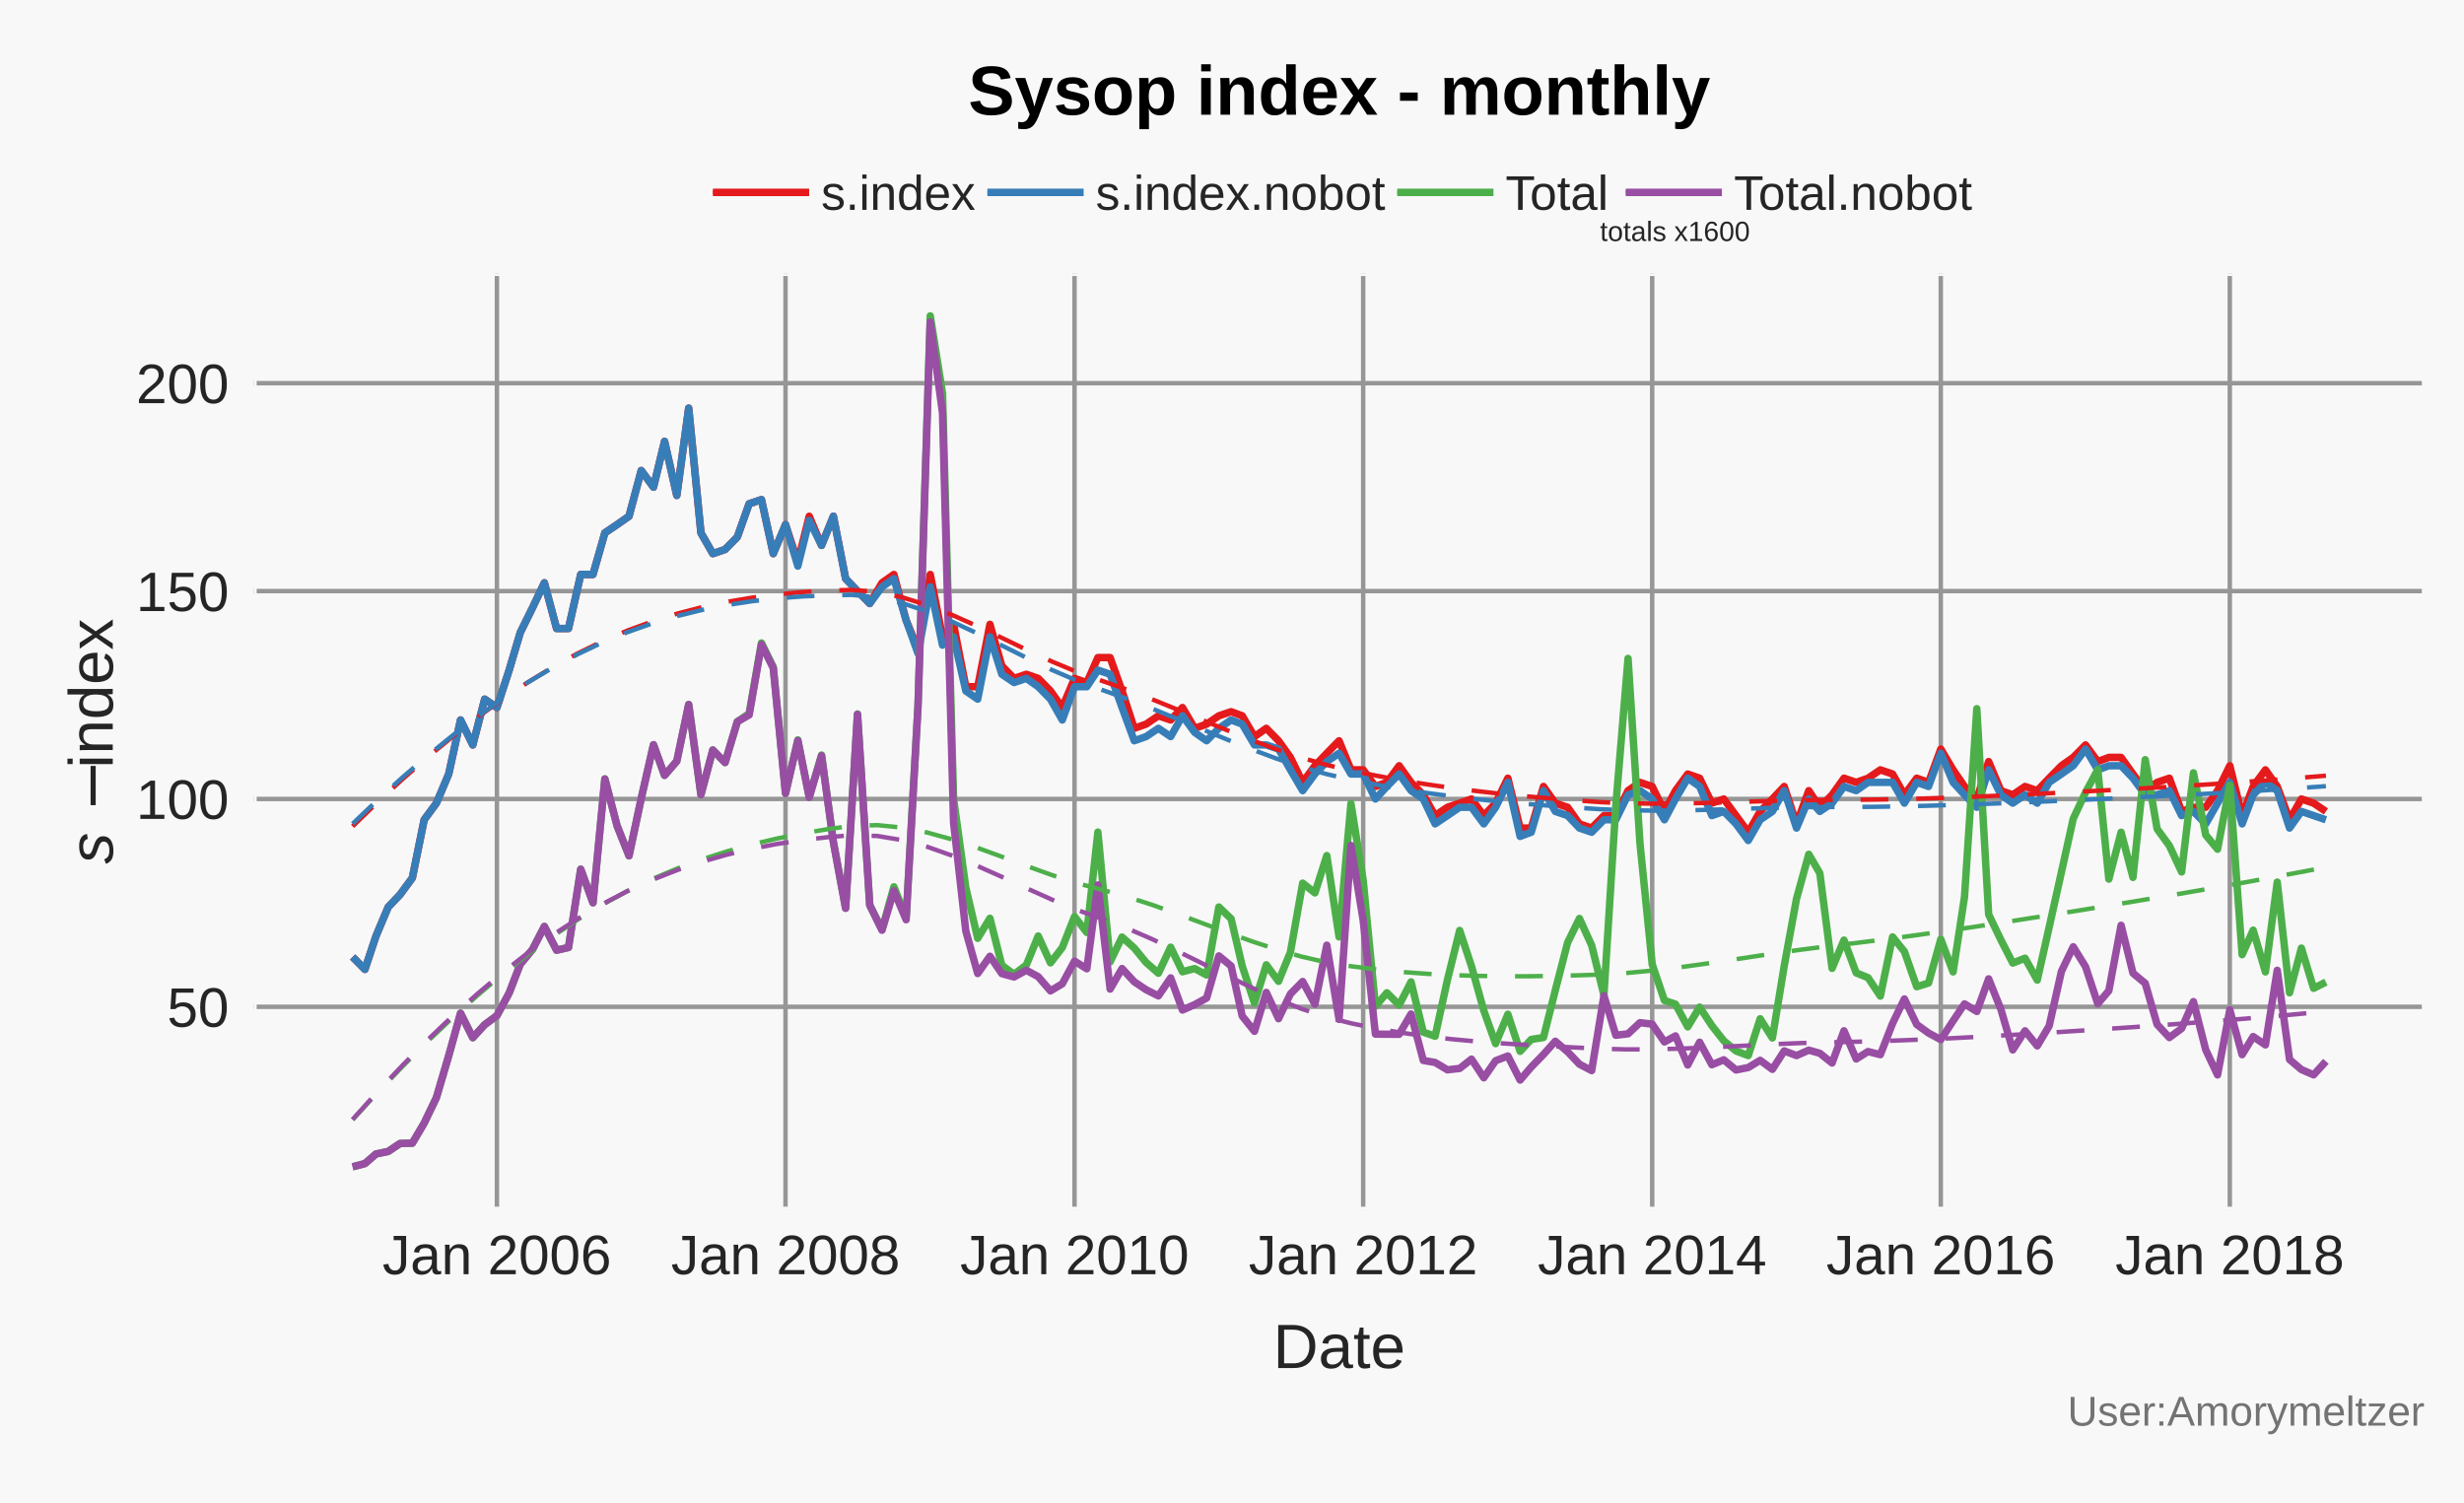
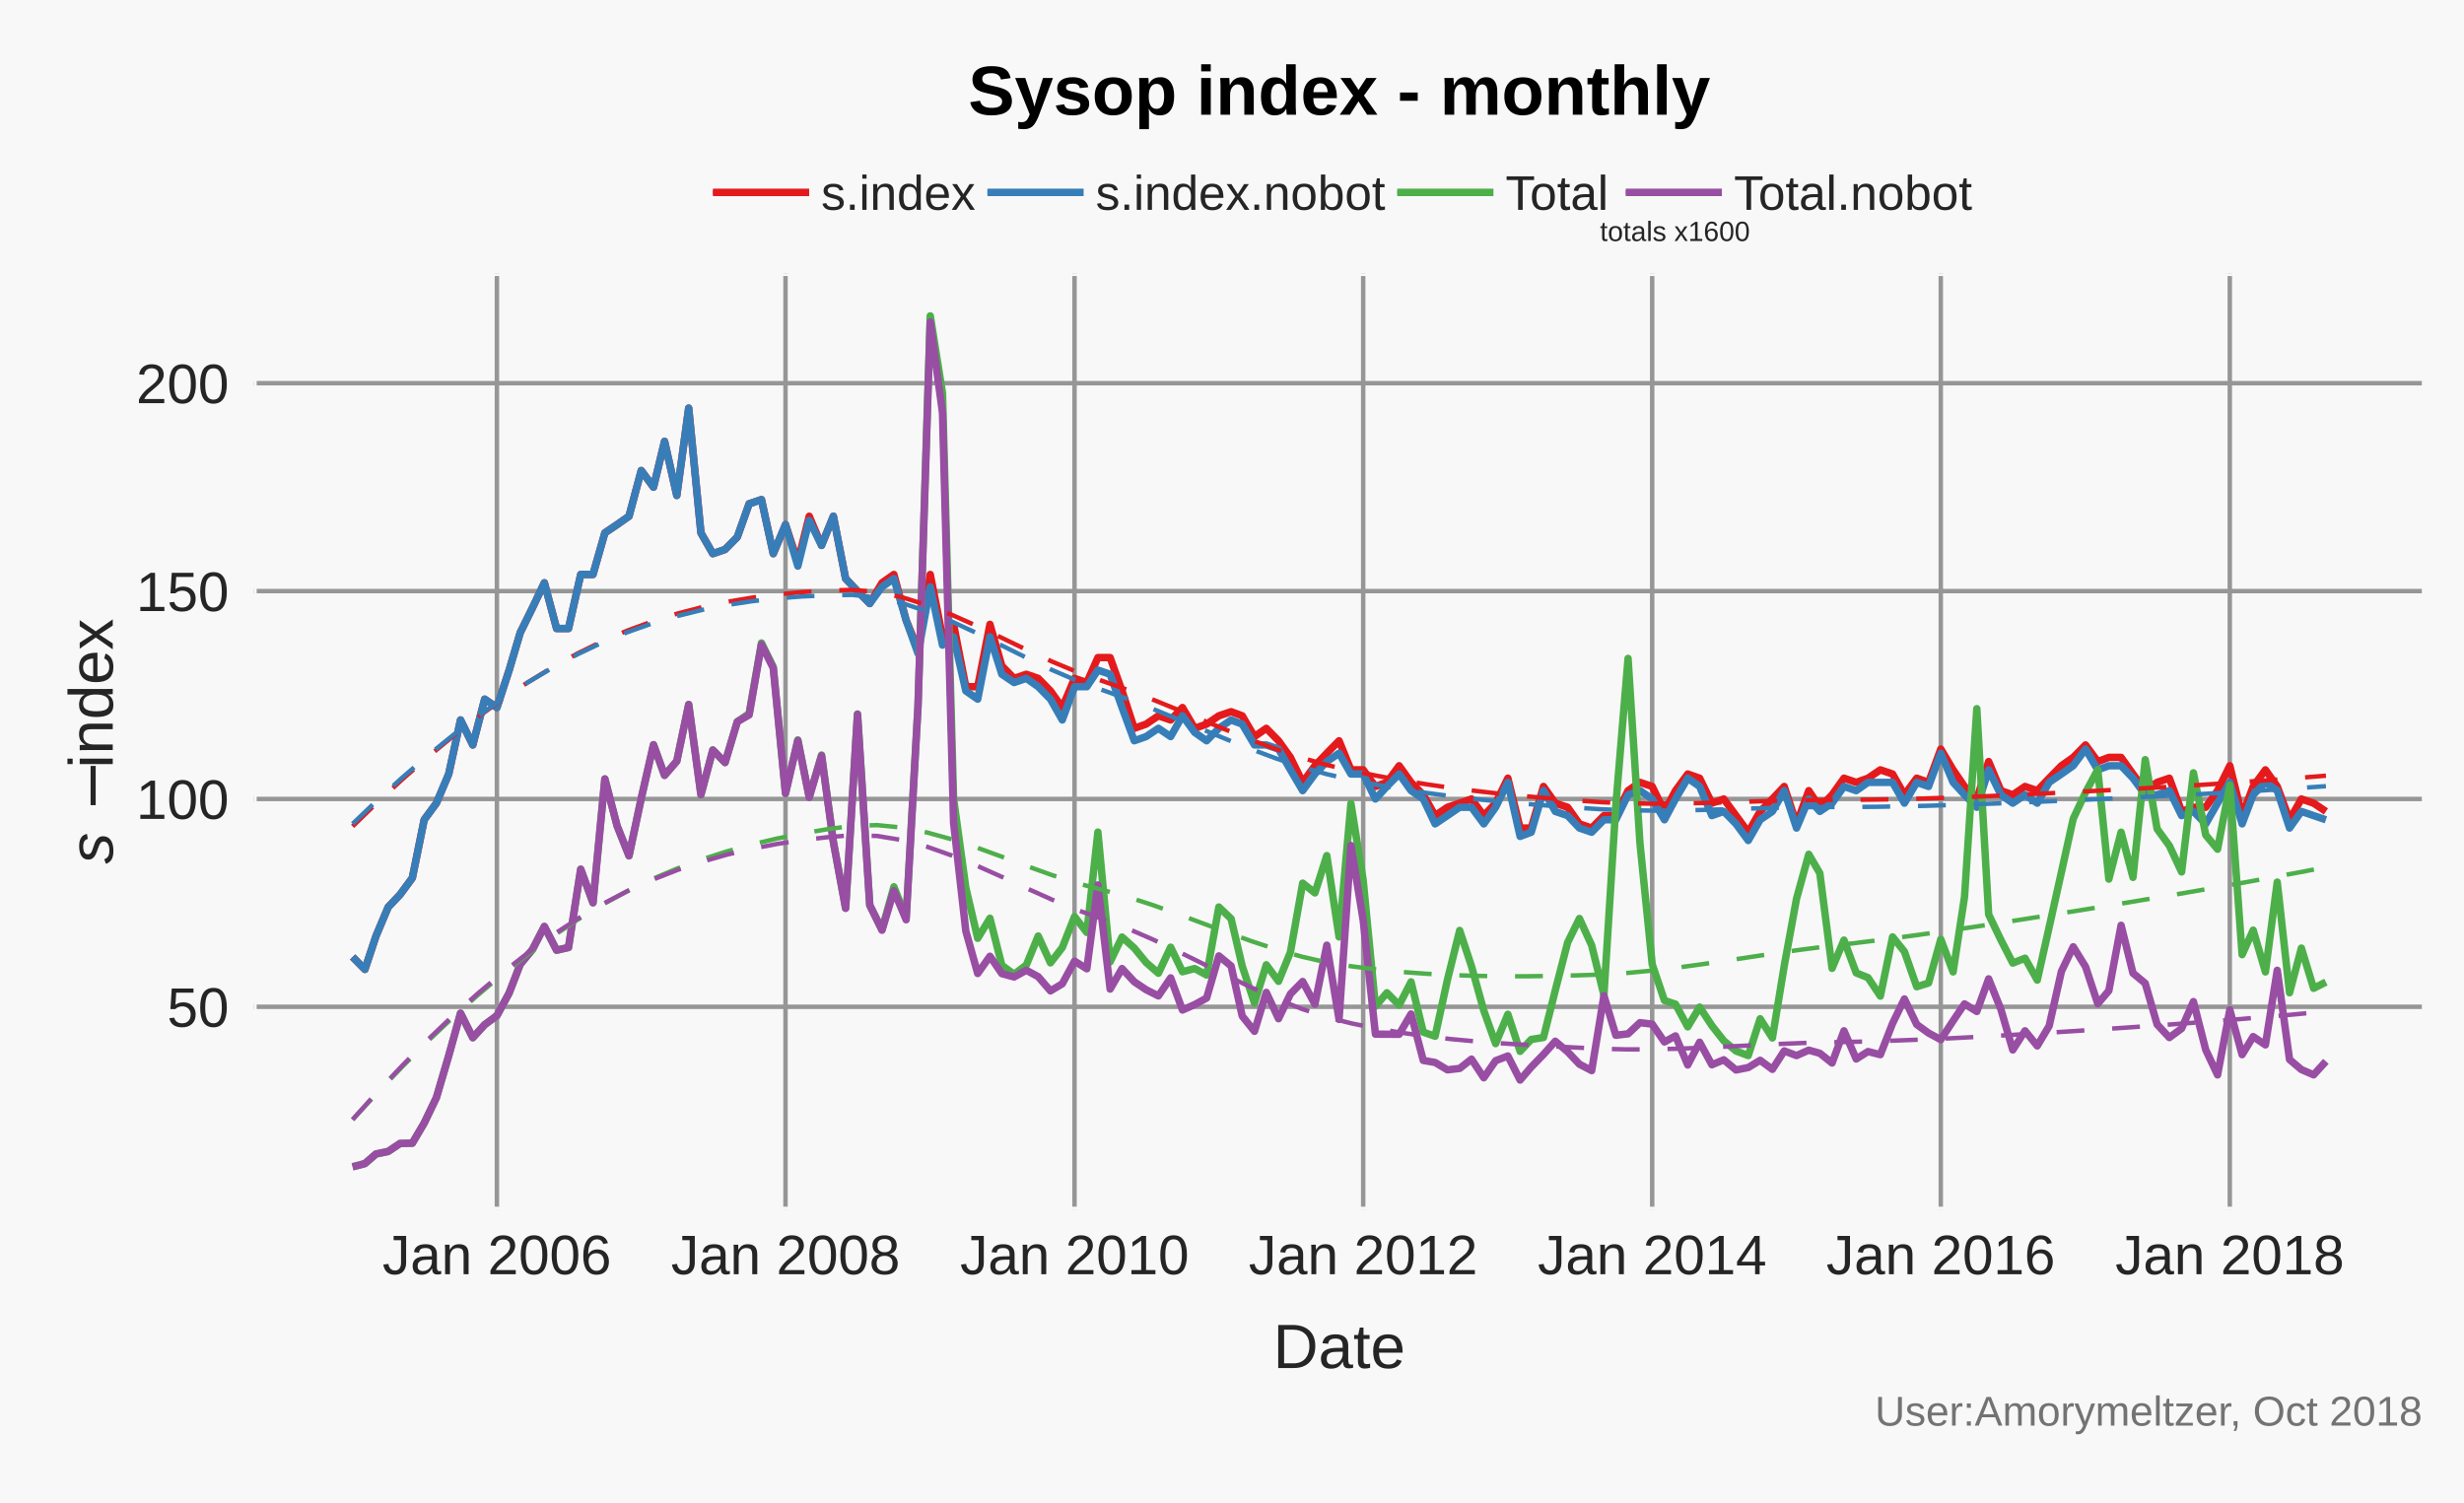
<svg xmlns="http://www.w3.org/2000/svg" viewBox="0 0 354.24 216.00">
  <defs>
    <style type="text/css">
    line, polyline, path, rect, circle {
      fill: none;
      stroke: #000000;
      stroke-linecap: round;
      stroke-linejoin: round;
      stroke-miterlimit: 10.00;
    }
  </style>
  </defs>
  <rect width="100%" height="100%" style="stroke: none; fill: #FFFFFF;" />
  <rect x="0.00" y="0.00" width="354.24" height="216.00" style="stroke-width: 0.78; stroke: #F8F8F8; fill: #F8F8F8;" />
  <defs>
    <clipPath id="cpMzYuNTA4OHwzNDguNTcxfDE3My44Njl8MzkuMjkwNg==">
      <rect x="36.51" y="39.29" width="312.06" height="134.58" />
    </clipPath>
  </defs>
  <rect x="36.51" y="39.29" width="312.06" height="134.58" style="stroke-width: 0.78; stroke: #F8F8F8; fill: #F8F8F8;" clip-path="url(#cpMzYuNTA4OHwzNDguNTcxfDE3My44Njl8MzkuMjkwNg==)" />
  <polyline points="36.51,144.75 348.57,144.75 " style="stroke-width: 0.64; stroke: #969696; stroke-linecap: butt;" clip-path="url(#cpMzYuNTA4OHwzNDguNTcxfDE3My44Njl8MzkuMjkwNg==)" />
  <polyline points="36.51,114.87 348.57,114.87 " style="stroke-width: 0.64; stroke: #969696; stroke-linecap: butt;" clip-path="url(#cpMzYuNTA4OHwzNDguNTcxfDE3My44Njl8MzkuMjkwNg==)" />
  <polyline points="36.51,84.98 348.57,84.98 " style="stroke-width: 0.64; stroke: #969696; stroke-linecap: butt;" clip-path="url(#cpMzYuNTA4OHwzNDguNTcxfDE3My44Njl8MzkuMjkwNg==)" />
  <polyline points="36.51,55.09 348.57,55.09 " style="stroke-width: 0.64; stroke: #969696; stroke-linecap: butt;" clip-path="url(#cpMzYuNTA4OHwzNDguNTcxfDE3My44Njl8MzkuMjkwNg==)" />
  <polyline points="71.44,173.87 71.44,39.29 " style="stroke-width: 0.64; stroke: #969696; stroke-linecap: butt;" clip-path="url(#cpMzYuNTA4OHwzNDguNTcxfDE3My44Njl8MzkuMjkwNg==)" />
  <polyline points="112.93,173.87 112.93,39.29 " style="stroke-width: 0.64; stroke: #969696; stroke-linecap: butt;" clip-path="url(#cpMzYuNTA4OHwzNDguNTcxfDE3My44Njl8MzkuMjkwNg==)" />
  <polyline points="154.48,173.87 154.48,39.29 " style="stroke-width: 0.64; stroke: #969696; stroke-linecap: butt;" clip-path="url(#cpMzYuNTA4OHwzNDguNTcxfDE3My44Njl8MzkuMjkwNg==)" />
  <polyline points="195.98,173.87 195.98,39.29 " style="stroke-width: 0.64; stroke: #969696; stroke-linecap: butt;" clip-path="url(#cpMzYuNTA4OHwzNDguNTcxfDE3My44Njl8MzkuMjkwNg==)" />
  <polyline points="237.53,173.87 237.53,39.29 " style="stroke-width: 0.64; stroke: #969696; stroke-linecap: butt;" clip-path="url(#cpMzYuNTA4OHwzNDguNTcxfDE3My44Njl8MzkuMjkwNg==)" />
  <polyline points="279.02,173.87 279.02,39.29 " style="stroke-width: 0.64; stroke: #969696; stroke-linecap: butt;" clip-path="url(#cpMzYuNTA4OHwzNDguNTcxfDE3My44Njl8MzkuMjkwNg==)" />
  <polyline points="320.57,173.87 320.57,39.29 " style="stroke-width: 0.64; stroke: #969696; stroke-linecap: butt;" clip-path="url(#cpMzYuNTA4OHwzNDguNTcxfDE3My44Njl8MzkuMjkwNg==)" />
  <polyline points="50.69,137.58 52.46,139.37 54.05,134.59 55.81,130.41 57.51,128.62 59.28,126.22 60.98,117.86 62.74,115.47 64.51,111.28 66.21,103.51 67.97,107.10 69.68,100.52 71.44,101.72 73.20,96.34 74.79,90.96 76.56,87.37 78.26,83.79 80.02,90.36 81.73,90.36 83.49,82.59 85.25,82.59 86.96,76.61 88.72,75.42 90.43,74.22 92.19,67.65 93.95,70.04 95.54,63.46 97.30,71.23 99.01,58.68 100.77,76.61 102.48,79.60 104.24,79.00 106.00,77.21 107.70,72.43 109.47,71.83 111.17,79.60 112.93,75.42 114.70,80.80 116.34,74.22 118.11,78.41 119.81,74.22 121.57,83.19 123.28,84.98 125.04,86.77 126.80,83.79 128.51,82.59 130.27,89.17 131.98,93.35 133.74,82.59 135.50,91.56 137.09,89.76 138.85,98.73 140.56,98.73 142.32,89.76 144.03,95.74 145.79,97.53 147.55,96.94 149.26,97.53 151.02,99.33 152.72,101.72 154.48,97.53 156.25,98.13 157.84,94.54 159.60,94.54 161.31,99.33 163.07,104.71 164.77,104.11 166.54,102.91 168.30,103.51 170.00,101.72 171.76,104.71 173.47,104.11 175.23,102.91 176.99,102.32 178.59,102.91 180.35,105.90 182.05,104.71 183.81,106.50 185.52,108.89 187.28,112.48 189.04,110.09 190.75,108.29 192.51,106.50 194.22,110.68 195.98,110.68 197.74,113.07 199.39,112.48 201.15,110.09 202.86,112.48 204.62,114.27 206.32,117.26 208.09,116.06 209.85,115.47 211.55,114.87 213.32,117.26 215.02,115.47 216.78,111.88 218.54,119.05 220.14,119.05 221.90,113.07 223.60,115.47 225.37,116.06 227.07,118.45 228.83,119.05 230.59,117.26 232.30,117.26 234.06,113.67 235.77,112.48 237.53,113.07 239.29,116.66 240.88,113.67 242.64,111.28 244.35,111.88 246.11,115.47 247.82,114.87 249.58,117.26 251.34,119.65 253.05,116.66 254.81,114.87 256.51,113.07 258.28,118.45 260.04,113.67 261.63,116.06 263.39,114.27 265.10,111.88 266.86,112.48 268.56,111.88 270.33,110.68 272.09,111.28 273.79,114.27 275.56,111.88 277.26,112.48 279.02,107.69 280.79,110.68 282.43,113.07 284.20,114.87 285.90,109.49 287.66,113.67 289.37,114.27 291.13,113.07 292.89,113.67 294.60,111.88 296.36,110.09 298.06,108.89 299.83,107.10 301.59,109.49 303.18,108.89 304.94,108.89 306.65,111.28 308.41,113.67 310.12,112.48 311.88,111.88 313.64,116.66 315.34,116.06 317.11,116.06 318.81,113.67 320.57,110.09 322.34,117.26 323.93,113.07 325.69,110.68 327.39,113.07 329.16,117.86 330.86,114.87 332.62,115.47 334.39,116.66 " style="stroke-width: 1.07; stroke: #E41A1C; stroke-linecap: butt;" clip-path="url(#cpMzYuNTA4OHwzNDguNTcxfDE3My44Njl8MzkuMjkwNg==)" />
  <polyline points="50.69,137.58 52.46,139.37 54.05,134.59 55.81,130.41 57.51,128.62 59.28,126.22 60.98,117.86 62.74,115.47 64.51,111.28 66.21,103.51 67.97,107.10 69.68,100.52 71.44,101.72 73.20,96.34 74.79,90.96 76.56,87.37 78.26,83.79 80.02,90.36 81.73,90.36 83.49,82.59 85.25,82.59 86.96,76.61 88.72,75.42 90.43,74.22 92.19,67.65 93.95,70.04 95.54,63.46 97.30,71.23 99.01,58.68 100.77,76.61 102.48,79.60 104.24,79.00 106.00,77.21 107.70,72.43 109.47,71.83 111.17,79.60 112.93,75.42 114.70,81.39 116.34,74.82 118.11,78.41 119.81,74.22 121.57,83.19 123.28,84.98 125.04,86.77 126.80,84.38 128.51,83.19 130.27,89.17 131.98,93.95 133.74,84.38 135.50,92.75 137.09,91.56 138.85,99.33 140.56,100.52 142.32,91.56 144.03,96.94 145.79,98.13 147.55,97.53 149.26,98.73 151.02,100.52 152.72,103.51 154.48,98.73 156.25,98.73 157.84,96.34 159.60,96.94 161.31,101.72 163.07,106.50 164.77,105.90 166.54,104.71 168.30,105.90 170.00,102.91 171.76,105.30 173.47,106.50 175.23,104.71 176.99,103.51 178.59,104.11 180.35,107.10 182.05,107.10 183.81,107.69 185.52,110.68 187.28,113.67 189.04,111.28 190.75,109.49 192.51,108.29 194.22,111.28 195.98,111.28 197.74,114.87 199.39,113.07 201.15,111.28 202.86,113.67 204.62,114.87 206.32,118.45 208.09,117.26 209.85,116.06 211.55,116.06 213.32,118.45 215.02,116.06 216.78,112.48 218.54,120.25 220.14,119.65 221.90,113.67 223.60,116.66 225.37,117.26 227.07,119.05 228.83,119.65 230.59,117.86 232.30,117.86 234.06,114.27 235.77,113.67 237.53,114.87 239.29,117.86 240.88,114.87 242.64,111.88 244.35,113.07 246.11,117.26 247.82,116.66 249.58,118.45 251.34,120.84 253.05,117.86 254.81,116.66 256.51,113.67 258.28,119.05 260.04,114.87 261.63,116.66 263.39,115.47 265.10,113.07 266.86,113.67 268.56,112.48 270.33,112.48 272.09,112.48 273.79,115.47 275.56,112.48 277.26,113.07 279.02,108.29 280.79,112.48 282.43,114.27 284.20,116.06 285.90,110.68 287.66,114.27 289.37,115.47 291.13,114.27 292.89,115.47 294.60,112.48 296.36,111.28 298.06,110.09 299.83,107.69 301.59,110.68 303.18,110.09 304.94,110.09 306.65,111.88 308.41,114.27 310.12,114.27 311.88,113.67 313.64,117.26 315.34,116.66 317.11,118.45 318.81,115.47 320.57,112.48 322.34,118.45 323.93,114.27 325.69,112.48 327.39,113.67 329.16,119.05 330.86,116.66 332.62,117.26 334.39,117.86 " style="stroke-width: 1.07; stroke: #377EB8; stroke-linecap: butt;" clip-path="url(#cpMzYuNTA4OHwzNDguNTcxfDE3My44Njl8MzkuMjkwNg==)" />
  <polyline points="50.69,167.75 52.46,167.29 54.05,165.91 55.81,165.54 57.51,164.40 59.28,164.35 60.98,161.47 62.74,157.80 64.51,151.78 66.21,145.67 67.97,149.19 69.68,147.32 71.44,146.02 73.20,142.76 74.79,138.64 76.56,136.49 78.26,133.20 80.02,136.61 81.73,136.22 83.49,124.97 85.25,129.79 86.96,111.99 88.72,118.74 90.43,123.04 92.19,114.77 93.95,107.07 95.54,111.47 97.30,109.43 99.01,101.29 100.77,114.25 102.48,107.83 104.24,109.63 106.00,103.76 107.70,102.59 109.47,92.44 111.17,95.90 112.93,114.03 114.70,106.38 116.34,114.58 118.11,108.55 119.81,121.03 121.57,130.56 123.28,102.65 125.04,130.13 126.80,133.63 128.51,127.50 130.27,131.93 131.98,101.38 133.74,45.41 135.50,56.52 137.09,114.79 138.85,127.62 140.56,134.90 142.32,132.02 144.03,138.78 145.79,140.08 147.55,138.74 149.26,134.57 151.02,138.43 152.72,136.23 154.48,131.78 156.25,134.06 157.84,119.63 159.60,138.28 161.31,134.72 163.07,136.30 164.77,138.37 166.54,139.92 168.30,136.18 170.00,139.71 171.76,139.25 173.47,140.18 175.23,130.40 176.99,132.09 178.59,138.90 180.35,144.21 182.05,138.71 183.81,141.09 185.52,136.89 187.28,126.97 189.04,128.37 190.75,123.01 192.51,134.70 194.22,115.52 195.98,126.56 197.74,144.67 199.39,142.73 201.15,144.50 202.86,141.16 204.62,148.39 206.32,148.98 208.09,140.88 209.85,133.77 211.55,138.91 213.32,145.30 215.02,150.04 216.78,145.82 218.54,151.15 220.14,149.44 221.90,149.16 223.60,142.37 225.37,135.51 227.07,132.05 228.83,135.92 230.59,143.07 232.30,115.80 234.06,94.66 235.77,121.23 237.53,138.64 239.29,143.84 240.88,144.37 242.64,147.63 244.35,144.79 246.11,147.46 247.82,149.63 249.58,151.10 251.34,151.76 253.05,146.47 254.81,149.23 256.51,138.87 258.28,129.20 260.04,122.82 261.63,125.54 263.39,139.22 265.10,135.16 266.86,139.87 268.56,140.56 270.33,143.21 272.09,134.70 273.79,136.81 275.56,141.86 277.26,141.33 279.02,135.04 280.79,139.73 282.43,128.95 284.20,101.89 285.90,131.47 287.66,135.13 289.37,138.46 291.13,137.76 292.89,140.91 294.60,133.30 296.36,125.40 298.06,117.71 299.83,113.93 301.59,110.65 303.18,126.39 304.94,119.65 306.65,126.14 308.41,109.22 310.12,119.17 311.88,121.59 313.64,125.36 315.34,111.11 317.11,120.05 318.81,122.09 320.57,112.89 322.34,137.25 323.93,133.73 325.69,139.73 327.39,126.82 329.16,142.73 330.86,136.31 332.62,142.09 334.39,141.19 " style="stroke-width: 1.07; stroke: #4DAF4A; stroke-linecap: butt;" clip-path="url(#cpMzYuNTA4OHwzNDguNTcxfDE3My44Njl8MzkuMjkwNg==)" />
  <polyline points="50.69,167.75 52.46,167.29 54.05,165.91 55.81,165.54 57.51,164.40 59.28,164.35 60.98,161.47 62.74,157.80 64.51,151.78 66.21,145.67 67.97,149.19 69.68,147.32 71.44,146.02 73.20,142.76 74.79,138.64 76.56,136.49 78.26,133.20 80.02,136.61 81.73,136.22 83.49,124.97 85.25,129.79 86.96,111.99 88.72,118.74 90.43,123.04 92.19,114.77 93.95,107.07 95.54,111.47 97.30,109.43 99.01,101.29 100.77,114.25 102.48,107.83 104.24,109.63 106.00,103.76 107.70,102.79 109.47,92.66 111.17,96.05 112.93,114.06 114.70,106.47 116.34,114.64 118.11,108.66 119.81,121.04 121.57,130.59 123.28,102.70 125.04,130.14 126.80,133.74 128.51,128.06 130.27,132.23 131.98,101.57 133.74,46.30 135.50,59.36 137.09,118.25 138.85,133.85 140.56,139.96 142.32,137.48 144.03,139.98 145.79,140.46 147.55,139.49 149.26,140.42 151.02,142.46 152.72,141.44 154.48,138.18 156.25,139.28 157.84,127.23 159.60,142.20 161.31,139.25 163.07,141.15 164.77,142.29 166.54,143.18 168.30,140.59 170.00,145.21 171.76,144.43 173.47,143.49 175.23,137.43 176.99,138.88 178.59,146.08 180.35,148.27 182.05,142.68 183.81,146.46 185.52,142.90 187.28,141.11 189.04,144.38 190.75,135.89 192.51,146.56 194.22,121.55 195.98,132.31 197.74,148.68 199.39,148.69 201.15,148.70 202.86,145.78 204.62,152.46 206.32,152.75 208.09,153.81 209.85,153.61 211.55,152.27 213.32,154.95 215.02,152.50 216.78,151.82 218.54,155.28 220.14,153.41 221.90,151.60 223.60,149.70 225.37,151.21 227.07,153.00 228.83,153.92 230.59,143.14 232.30,148.84 234.06,148.63 235.77,147.03 237.53,147.24 239.29,149.80 240.88,148.93 242.64,153.11 244.35,149.84 246.11,153.08 247.82,152.37 249.58,153.83 251.34,153.48 253.05,152.44 254.81,153.74 256.51,151.09 258.28,151.76 260.04,150.98 261.63,151.43 263.39,152.83 265.10,148.20 266.86,152.25 268.56,151.18 270.33,151.63 272.09,147.13 273.79,143.62 275.56,147.29 277.26,148.52 279.02,149.47 280.79,146.77 282.43,144.33 284.20,145.42 285.90,140.73 287.66,145.11 289.37,150.95 291.13,148.20 292.89,150.37 294.60,147.50 296.36,139.66 298.06,136.12 299.83,138.98 301.59,144.31 303.18,142.43 304.94,133.03 306.65,139.91 308.41,141.37 310.12,147.28 311.88,149.17 313.64,147.87 315.34,144.00 317.11,150.93 318.81,154.54 320.57,145.18 322.34,151.63 323.93,149.03 325.69,150.22 327.39,139.50 329.16,152.33 330.86,153.77 332.62,154.53 334.39,152.59 " style="stroke-width: 1.07; stroke: #984EA3; stroke-linecap: butt;" clip-path="url(#cpMzYuNTA4OHwzNDguNTcxfDE3My44Njl8MzkuMjkwNg==)" />
  <polyline points="50.69,118.81 54.28,115.33 57.88,112.01 61.47,108.87 65.06,105.90 68.65,103.12 72.24,100.53 75.83,98.13 79.42,95.94 83.01,93.96 86.60,92.20 90.19,90.66 93.79,89.34 97.38,88.22 100.97,87.28 104.56,86.52 108.15,85.92 111.74,85.46 115.33,85.13 118.92,84.91 122.51,84.81 126.11,85.11 129.70,85.87 133.29,87.00 136.88,88.41 140.47,90.01 144.06,91.72 147.65,93.45 151.24,95.11 154.83,96.61 158.42,97.88 162.02,99.15 165.61,100.53 169.20,101.99 172.79,103.49 176.38,104.97 179.97,106.41 183.56,107.75 187.15,108.95 190.74,109.98 194.34,110.81 197.93,111.53 201.52,112.19 205.11,112.76 208.70,113.28 212.29,113.73 215.88,114.14 219.47,114.49 223.06,114.80 226.65,115.08 230.25,115.33 233.84,115.48 237.43,115.54 241.02,115.52 244.61,115.45 248.20,115.35 251.79,115.24 255.38,115.13 258.97,115.05 262.57,115.00 266.16,114.99 269.75,114.95 273.34,114.89 276.93,114.79 280.52,114.67 284.11,114.53 287.70,114.38 291.29,114.21 294.88,114.03 298.48,113.85 302.07,113.66 305.66,113.47 309.25,113.27 312.84,113.06 316.43,112.84 320.02,112.60 323.61,112.35 327.20,112.09 330.80,111.81 334.39,111.52 " style="stroke-width: 0.64; stroke: #E41A1C; stroke-dasharray: 4.00,4.00; stroke-linecap: butt;" clip-path="url(#cpMzYuNTA4OHwzNDguNTcxfDE3My44Njl8MzkuMjkwNg==)" />
  <polyline points="50.69,118.44 54.28,115.01 57.88,111.75 61.47,108.66 65.06,105.75 68.65,103.02 72.24,100.48 75.83,98.14 79.42,96.00 83.01,94.08 86.60,92.37 90.19,90.89 93.79,89.62 97.38,88.56 100.97,87.68 104.56,86.98 108.15,86.43 111.74,86.03 115.33,85.75 118.92,85.59 122.51,85.53 126.11,85.89 129.70,86.71 133.29,87.90 136.88,89.38 140.47,91.05 144.06,92.82 147.65,94.60 151.24,96.32 154.83,97.87 158.42,99.18 162.02,100.47 165.61,101.87 169.20,103.34 172.79,104.83 176.38,106.31 179.97,107.74 183.56,109.08 187.15,110.27 190.74,111.30 194.34,112.12 197.93,112.83 201.52,113.46 205.11,114.00 208.70,114.48 212.29,114.90 215.88,115.26 219.47,115.58 223.06,115.86 226.65,116.12 230.25,116.35 233.84,116.49 237.43,116.54 241.02,116.52 244.61,116.45 248.20,116.35 251.79,116.24 255.38,116.13 258.97,116.05 262.57,116.02 266.16,116.02 269.75,115.99 273.34,115.93 276.93,115.85 280.52,115.74 284.11,115.62 287.70,115.49 291.29,115.34 294.88,115.19 298.48,115.03 302.07,114.87 305.66,114.70 309.25,114.53 312.84,114.35 316.43,114.16 320.02,113.96 323.61,113.75 327.20,113.52 330.80,113.28 334.39,113.03 " style="stroke-width: 0.64; stroke: #377EB8; stroke-dasharray: 4.00,4.00; stroke-linecap: butt;" clip-path="url(#cpMzYuNTA4OHwzNDguNTcxfDE3My44Njl8MzkuMjkwNg==)" />
  <polyline points="50.69,160.99 54.28,157.07 57.88,153.31 61.47,149.72 65.06,146.32 68.65,143.10 72.24,140.07 75.83,137.25 79.42,134.64 83.01,132.24 86.60,130.06 90.19,128.11 93.79,126.38 97.38,124.86 100.97,123.54 104.56,122.39 108.15,121.39 111.74,120.55 115.33,119.83 118.92,119.22 122.51,118.73 126.11,118.63 129.70,118.98 133.29,119.69 136.88,120.68 140.47,121.87 144.06,123.18 147.65,124.52 151.24,125.81 154.83,126.97 158.42,127.92 162.02,128.92 165.61,130.08 169.20,131.36 172.79,132.70 176.38,134.04 179.97,135.33 183.56,136.51 187.15,137.54 190.74,138.36 194.34,138.93 197.93,139.38 201.52,139.74 205.11,140.00 208.70,140.19 212.29,140.30 215.88,140.36 219.47,140.36 223.06,140.31 226.65,140.23 230.25,140.11 233.84,139.89 237.43,139.55 241.02,139.13 244.61,138.64 248.20,138.11 251.79,137.57 255.38,137.03 258.97,136.53 262.57,136.07 266.16,135.65 269.75,135.21 273.34,134.74 276.93,134.25 280.52,133.74 284.11,133.21 287.70,132.66 291.29,132.10 294.88,131.53 298.48,130.96 302.07,130.38 305.66,129.79 309.25,129.19 312.84,128.59 316.43,127.97 320.02,127.34 323.61,126.70 327.20,126.04 330.80,125.37 334.39,124.68 " style="stroke-width: 0.64; stroke: #4DAF4A; stroke-dasharray: 4.00,4.00; stroke-linecap: butt;" clip-path="url(#cpMzYuNTA4OHwzNDguNTcxfDE3My44Njl8MzkuMjkwNg==)" />
  <polyline points="50.69,160.95 54.28,156.96 57.88,153.15 61.47,149.52 65.06,146.09 68.65,142.87 72.24,139.85 75.83,137.04 79.42,134.46 83.01,132.11 86.60,129.99 90.19,128.12 93.79,126.49 97.38,125.08 100.97,123.88 104.56,122.86 108.15,122.02 111.74,121.33 115.33,120.79 118.92,120.37 122.51,120.07 126.11,120.19 129.70,120.78 133.29,121.74 136.88,123.01 140.47,124.48 144.06,126.08 147.65,127.73 151.24,129.34 154.83,130.82 158.42,132.09 162.02,133.45 165.61,135.01 169.20,136.71 172.79,138.48 176.38,140.27 179.97,142.00 183.56,143.62 187.15,145.05 190.74,146.24 194.34,147.14 197.93,147.87 201.52,148.48 205.11,148.99 208.70,149.40 212.29,149.73 215.88,150.00 219.47,150.23 223.06,150.42 226.65,150.61 230.25,150.78 233.84,150.87 237.43,150.86 241.02,150.78 244.61,150.64 248.20,150.47 251.79,150.29 255.38,150.11 258.97,149.96 262.57,149.86 266.16,149.79 269.75,149.70 273.34,149.57 276.93,149.43 280.52,149.27 284.11,149.08 287.70,148.88 291.29,148.67 294.88,148.45 298.48,148.22 302.07,147.98 305.66,147.74 309.25,147.49 312.84,147.23 316.43,146.96 320.02,146.68 323.61,146.38 327.20,146.08 330.80,145.75 334.39,145.41 " style="stroke-width: 0.64; stroke: #984EA3; stroke-dasharray: 4.00,4.00; stroke-linecap: butt;" clip-path="url(#cpMzYuNTA4OHwzNDguNTcxfDE3My44Njl8MzkuMjkwNg==)" />
  <rect x="36.51" y="39.29" width="312.06" height="134.58" style="stroke-width: 0.78; stroke: #F8F8F8;" clip-path="url(#cpMzYuNTA4OHwzNDguNTcxfDE3My44Njl8MzkuMjkwNg==)" />
  <defs>
    <clipPath id="cpMHwzNTQuMjR8MjE2fDA=">
      <rect x="0.00" y="0.00" width="354.24" height="216.00" />
    </clipPath>
  </defs>
  <g clip-path="url(#cpMHwzNTQuMjR8MjE2fDA=)">
    <text x="24.02" y="147.62" style="font-size: 8.00px; fill: #252525; font-family: Arial;" textLength="8.90px" lengthAdjust="spacingAndGlyphs">50</text>
  </g>
  <g clip-path="url(#cpMHwzNTQuMjR8MjE2fDA=)">
    <text x="19.57" y="117.73" style="font-size: 8.00px; fill: #252525; font-family: Arial;" textLength="13.35px" lengthAdjust="spacingAndGlyphs">100</text>
  </g>
  <g clip-path="url(#cpMHwzNTQuMjR8MjE2fDA=)">
    <text x="19.57" y="87.85" style="font-size: 8.00px; fill: #252525; font-family: Arial;" textLength="13.35px" lengthAdjust="spacingAndGlyphs">150</text>
  </g>
  <g clip-path="url(#cpMHwzNTQuMjR8MjE2fDA=)">
    <text x="19.57" y="57.96" style="font-size: 8.00px; fill: #252525; font-family: Arial;" textLength="13.35px" lengthAdjust="spacingAndGlyphs">200</text>
  </g>
  <g clip-path="url(#cpMHwzNTQuMjR8MjE2fDA=)">
    <text x="54.98" y="183.19" style="font-size: 8.00px; fill: #252525; font-family: Arial;" textLength="32.92px" lengthAdjust="spacingAndGlyphs">Jan 2006</text>
  </g>
  <g clip-path="url(#cpMHwzNTQuMjR8MjE2fDA=)">
    <text x="96.48" y="183.19" style="font-size: 8.00px; fill: #252525; font-family: Arial;" textLength="32.92px" lengthAdjust="spacingAndGlyphs">Jan 2008</text>
  </g>
  <g clip-path="url(#cpMHwzNTQuMjR8MjE2fDA=)">
    <text x="138.03" y="183.19" style="font-size: 8.00px; fill: #252525; font-family: Arial;" textLength="32.92px" lengthAdjust="spacingAndGlyphs">Jan 2010</text>
  </g>
  <g clip-path="url(#cpMHwzNTQuMjR8MjE2fDA=)">
    <text x="179.52" y="183.19" style="font-size: 8.00px; fill: #252525; font-family: Arial;" textLength="32.92px" lengthAdjust="spacingAndGlyphs">Jan 2012</text>
  </g>
  <g clip-path="url(#cpMHwzNTQuMjR8MjE2fDA=)">
    <text x="221.07" y="183.19" style="font-size: 8.00px; fill: #252525; font-family: Arial;" textLength="32.92px" lengthAdjust="spacingAndGlyphs">Jan 2014</text>
  </g>
  <g clip-path="url(#cpMHwzNTQuMjR8MjE2fDA=)">
    <text x="262.56" y="183.19" style="font-size: 8.00px; fill: #252525; font-family: Arial;" textLength="32.92px" lengthAdjust="spacingAndGlyphs">Jan 2016</text>
  </g>
  <g clip-path="url(#cpMHwzNTQuMjR8MjE2fDA=)">
    <text x="304.11" y="183.19" style="font-size: 8.00px; fill: #252525; font-family: Arial;" textLength="32.92px" lengthAdjust="spacingAndGlyphs">Jan 2018</text>
  </g>
  <g clip-path="url(#cpMHwzNTQuMjR8MjE2fDA=)">
    <text x="183.03" y="196.68" style="font-size: 9.00px; fill: #252525; font-family: Arial;" textLength="19.01px" lengthAdjust="spacingAndGlyphs">Date</text>
  </g>
  <g clip-path="url(#cpMHwzNTQuMjR8MjE2fDA=)">
    <text transform="translate(16.21,124.21) rotate(-90)" style="font-size: 9.00px; font-style: italic; fill: #252525; font-family: Arial;" textLength="4.50px" lengthAdjust="spacingAndGlyphs">s</text>
  </g>
  <g clip-path="url(#cpMHwzNTQuMjR8MjE2fDA=)">
    <text transform="translate(16.21,119.71) rotate(-90)" style="font-size: 9.00px; fill: #252525; font-family: Symbol;" textLength="3.00px" lengthAdjust="spacingAndGlyphs"> </text>
  </g>
  <g clip-path="url(#cpMHwzNTQuMjR8MjE2fDA=)">
    <text transform="translate(16.21,116.71) rotate(-90)" style="font-size: 9.00px; fill: #252525; font-family: Symbol;" textLength="5.00px" lengthAdjust="spacingAndGlyphs">−</text>
  </g>
  <g clip-path="url(#cpMHwzNTQuMjR8MjE2fDA=)">
    <text transform="translate(16.21,110.46) rotate(-90)" style="font-size: 9.00px; fill: #252525; font-family: Arial;" textLength="2.00px" lengthAdjust="spacingAndGlyphs">i</text>
  </g>
  <g clip-path="url(#cpMHwzNTQuMjR8MjE2fDA=)">
    <text transform="translate(16.21,108.46) rotate(-90)" style="font-size: 9.00px; fill: #252525; font-family: Arial;" textLength="5.01px" lengthAdjust="spacingAndGlyphs">n</text>
  </g>
  <g clip-path="url(#cpMHwzNTQuMjR8MjE2fDA=)">
    <text transform="translate(16.21,103.46) rotate(-90)" style="font-size: 9.00px; fill: #252525; font-family: Arial;" textLength="5.01px" lengthAdjust="spacingAndGlyphs">d</text>
  </g>
  <g clip-path="url(#cpMHwzNTQuMjR8MjE2fDA=)">
    <text transform="translate(16.21,98.45) rotate(-90)" style="font-size: 9.00px; fill: #252525; font-family: Arial;" textLength="5.01px" lengthAdjust="spacingAndGlyphs">e</text>
  </g>
  <g clip-path="url(#cpMHwzNTQuMjR8MjE2fDA=)">
    <text transform="translate(16.21,93.45) rotate(-90)" style="font-size: 9.00px; fill: #252525; font-family: Arial;" textLength="4.50px" lengthAdjust="spacingAndGlyphs">x</text>
  </g>
  <rect x="100.78" y="24.00" width="183.53" height="7.32" style="stroke-width: 0.78; stroke: none; fill: #F8F8F8;" clip-path="url(#cpMHwzNTQuMjR8MjE2fDA=)" />
  <rect x="100.78" y="19.02" width="17.28" height="17.28" style="stroke-width: 0.78; stroke: none; fill: #F8F8F8;" clip-path="url(#cpMHwzNTQuMjR8MjE2fDA=)" />
  <line x1="102.50" y1="27.66" x2="116.33" y2="27.66" style="stroke-width: 1.07; stroke: #E41A1C; stroke-linecap: butt;" clip-path="url(#cpMHwzNTQuMjR8MjE2fDA=)" />
  <line x1="102.50" y1="27.66" x2="116.33" y2="27.66" style="stroke-width: 0.64; stroke: #E41A1C; stroke-dasharray: 4.00,4.00; stroke-linecap: butt;" clip-path="url(#cpMHwzNTQuMjR8MjE2fDA=)" />
  <rect x="140.24" y="19.02" width="17.28" height="17.28" style="stroke-width: 0.78; stroke: none; fill: #F8F8F8;" clip-path="url(#cpMHwzNTQuMjR8MjE2fDA=)" />
  <line x1="141.96" y1="27.66" x2="155.79" y2="27.66" style="stroke-width: 1.07; stroke: #377EB8; stroke-linecap: butt;" clip-path="url(#cpMHwzNTQuMjR8MjE2fDA=)" />
  <line x1="141.96" y1="27.66" x2="155.79" y2="27.66" style="stroke-width: 0.64; stroke: #377EB8; stroke-dasharray: 4.00,4.00; stroke-linecap: butt;" clip-path="url(#cpMHwzNTQuMjR8MjE2fDA=)" />
  <rect x="199.16" y="19.02" width="17.28" height="17.28" style="stroke-width: 0.78; stroke: none; fill: #F8F8F8;" clip-path="url(#cpMHwzNTQuMjR8MjE2fDA=)" />
  <line x1="200.88" y1="27.66" x2="214.71" y2="27.66" style="stroke-width: 1.07; stroke: #4DAF4A; stroke-linecap: butt;" clip-path="url(#cpMHwzNTQuMjR8MjE2fDA=)" />
  <line x1="200.88" y1="27.66" x2="214.71" y2="27.66" style="stroke-width: 0.64; stroke: #4DAF4A; stroke-dasharray: 4.00,4.00; stroke-linecap: butt;" clip-path="url(#cpMHwzNTQuMjR8MjE2fDA=)" />
  <rect x="232.00" y="19.02" width="17.28" height="17.28" style="stroke-width: 0.78; stroke: none; fill: #F8F8F8;" clip-path="url(#cpMHwzNTQuMjR8MjE2fDA=)" />
  <line x1="233.73" y1="27.66" x2="247.55" y2="27.66" style="stroke-width: 1.07; stroke: #984EA3; stroke-linecap: butt;" clip-path="url(#cpMHwzNTQuMjR8MjE2fDA=)" />
  <line x1="233.73" y1="27.66" x2="247.55" y2="27.66" style="stroke-width: 0.64; stroke: #984EA3; stroke-dasharray: 4.00,4.00; stroke-linecap: butt;" clip-path="url(#cpMHwzNTQuMjR8MjE2fDA=)" />
  <g clip-path="url(#cpMHwzNTQuMjR8MjE2fDA=)">
    <text x="118.06" y="30.17" style="font-size: 7.00px; fill: #252525; font-family: Arial;" textLength="22.18px" lengthAdjust="spacingAndGlyphs">s.index</text>
  </g>
  <g clip-path="url(#cpMHwzNTQuMjR8MjE2fDA=)">
    <text x="157.52" y="30.17" style="font-size: 7.00px; fill: #252525; font-family: Arial;" textLength="41.64px" lengthAdjust="spacingAndGlyphs">s.index.nobot</text>
  </g>
  <g clip-path="url(#cpMHwzNTQuMjR8MjE2fDA=)">
    <text x="216.44" y="30.17" style="font-size: 7.00px; fill: #252525; font-family: Arial;" textLength="15.56px" lengthAdjust="spacingAndGlyphs">Total</text>
  </g>
  <g clip-path="url(#cpMHwzNTQuMjR8MjE2fDA=)">
    <text x="249.28" y="30.17" style="font-size: 7.00px; fill: #252525; font-family: Arial;" textLength="35.02px" lengthAdjust="spacingAndGlyphs">Total.nobot</text>
  </g>
  <g clip-path="url(#cpMHwzNTQuMjR8MjE2fDA=)">
    <text x="139.20" y="16.49" style="font-size: 10.00px; font-weight: bold; font-family: Arial;" textLength="106.68px" lengthAdjust="spacingAndGlyphs">Sysop index - monthly</text>
  </g>
  <g clip-path="url(#cpMHwzNTQuMjR8MjE2fDA=)">
-     <text x="297.23" y="204.96" style="font-size: 6.00px; fill: #737373; font-family: Arial;" textLength="51.34px" lengthAdjust="spacingAndGlyphs">User:Amorymeltzer</text>
+     <text x="269.55" y="204.96" style="font-size: 6.00px; fill: #737373; font-family: Arial;" textLength="79.02px" lengthAdjust="spacingAndGlyphs">User:Amorymeltzer, Oct 2018</text>
  </g>
  <g clip-path="url(#cpMHwzNTQuMjR8MjE2fDA=)">
    <text x="230.02" y="34.65" style="font-size: 4.00px; fill: #252525; font-family: Arial;" textLength="21.57px" lengthAdjust="spacingAndGlyphs">totals x1600</text>
  </g>
</svg>
